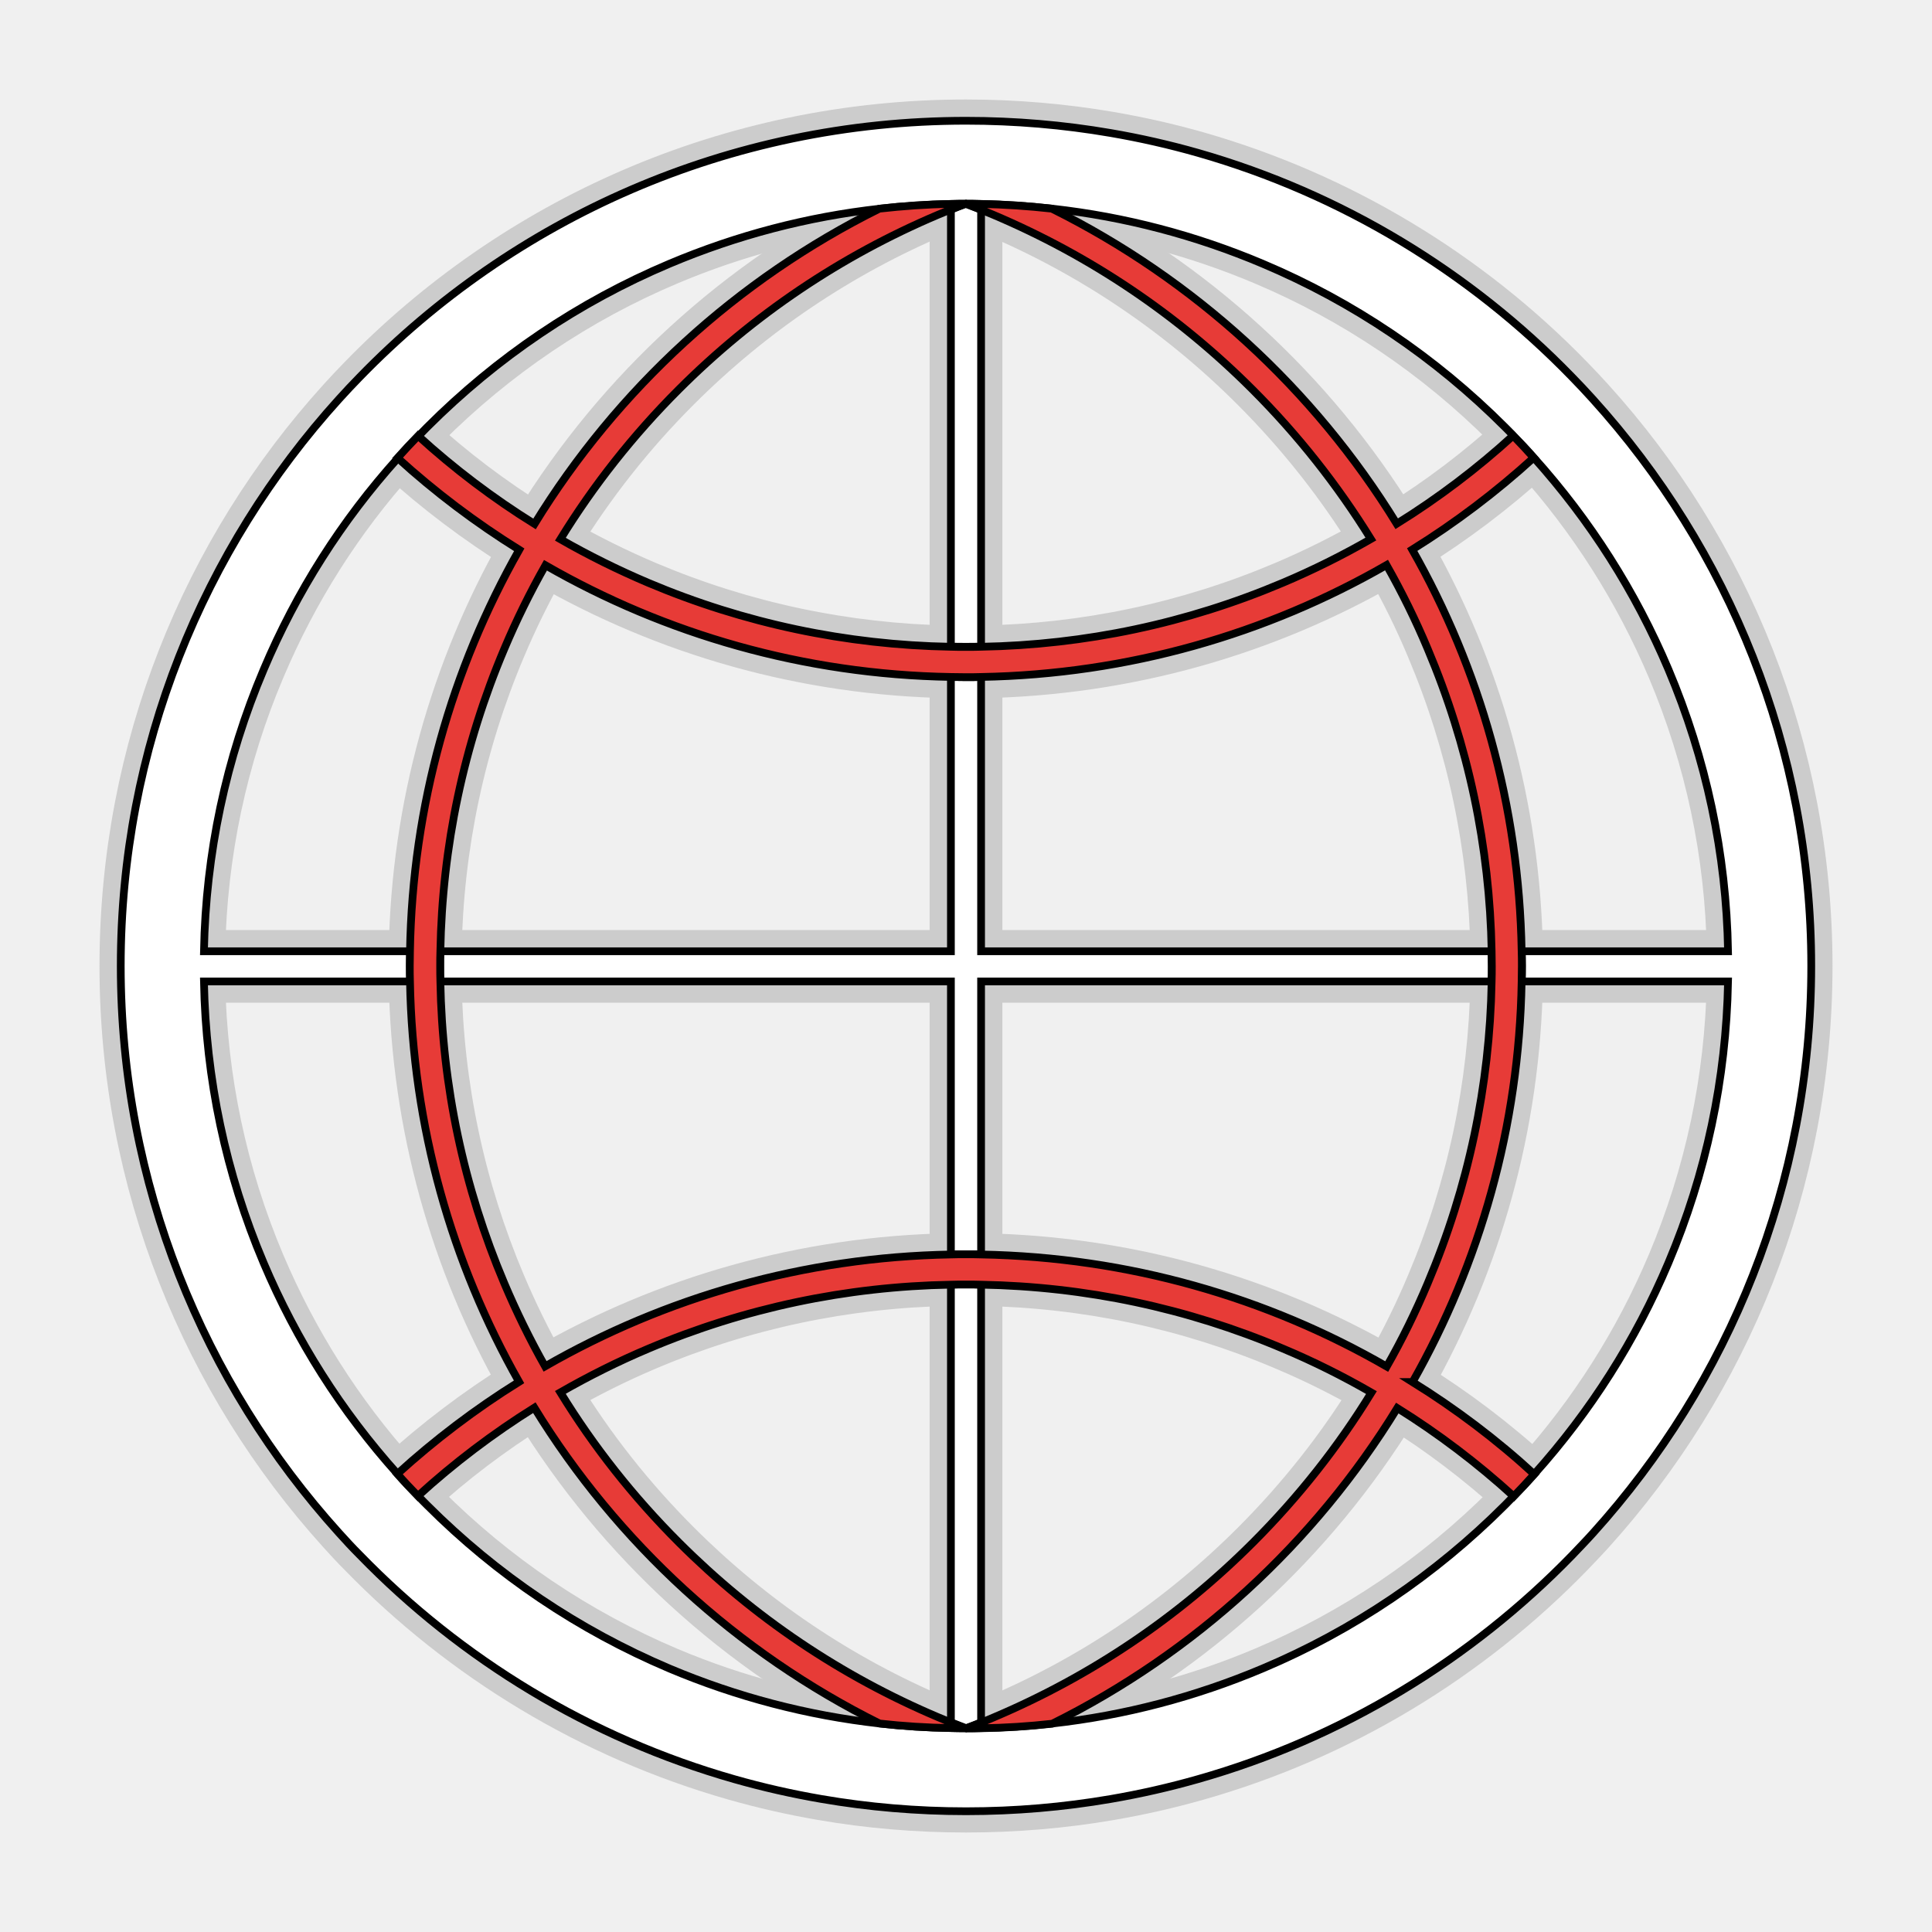
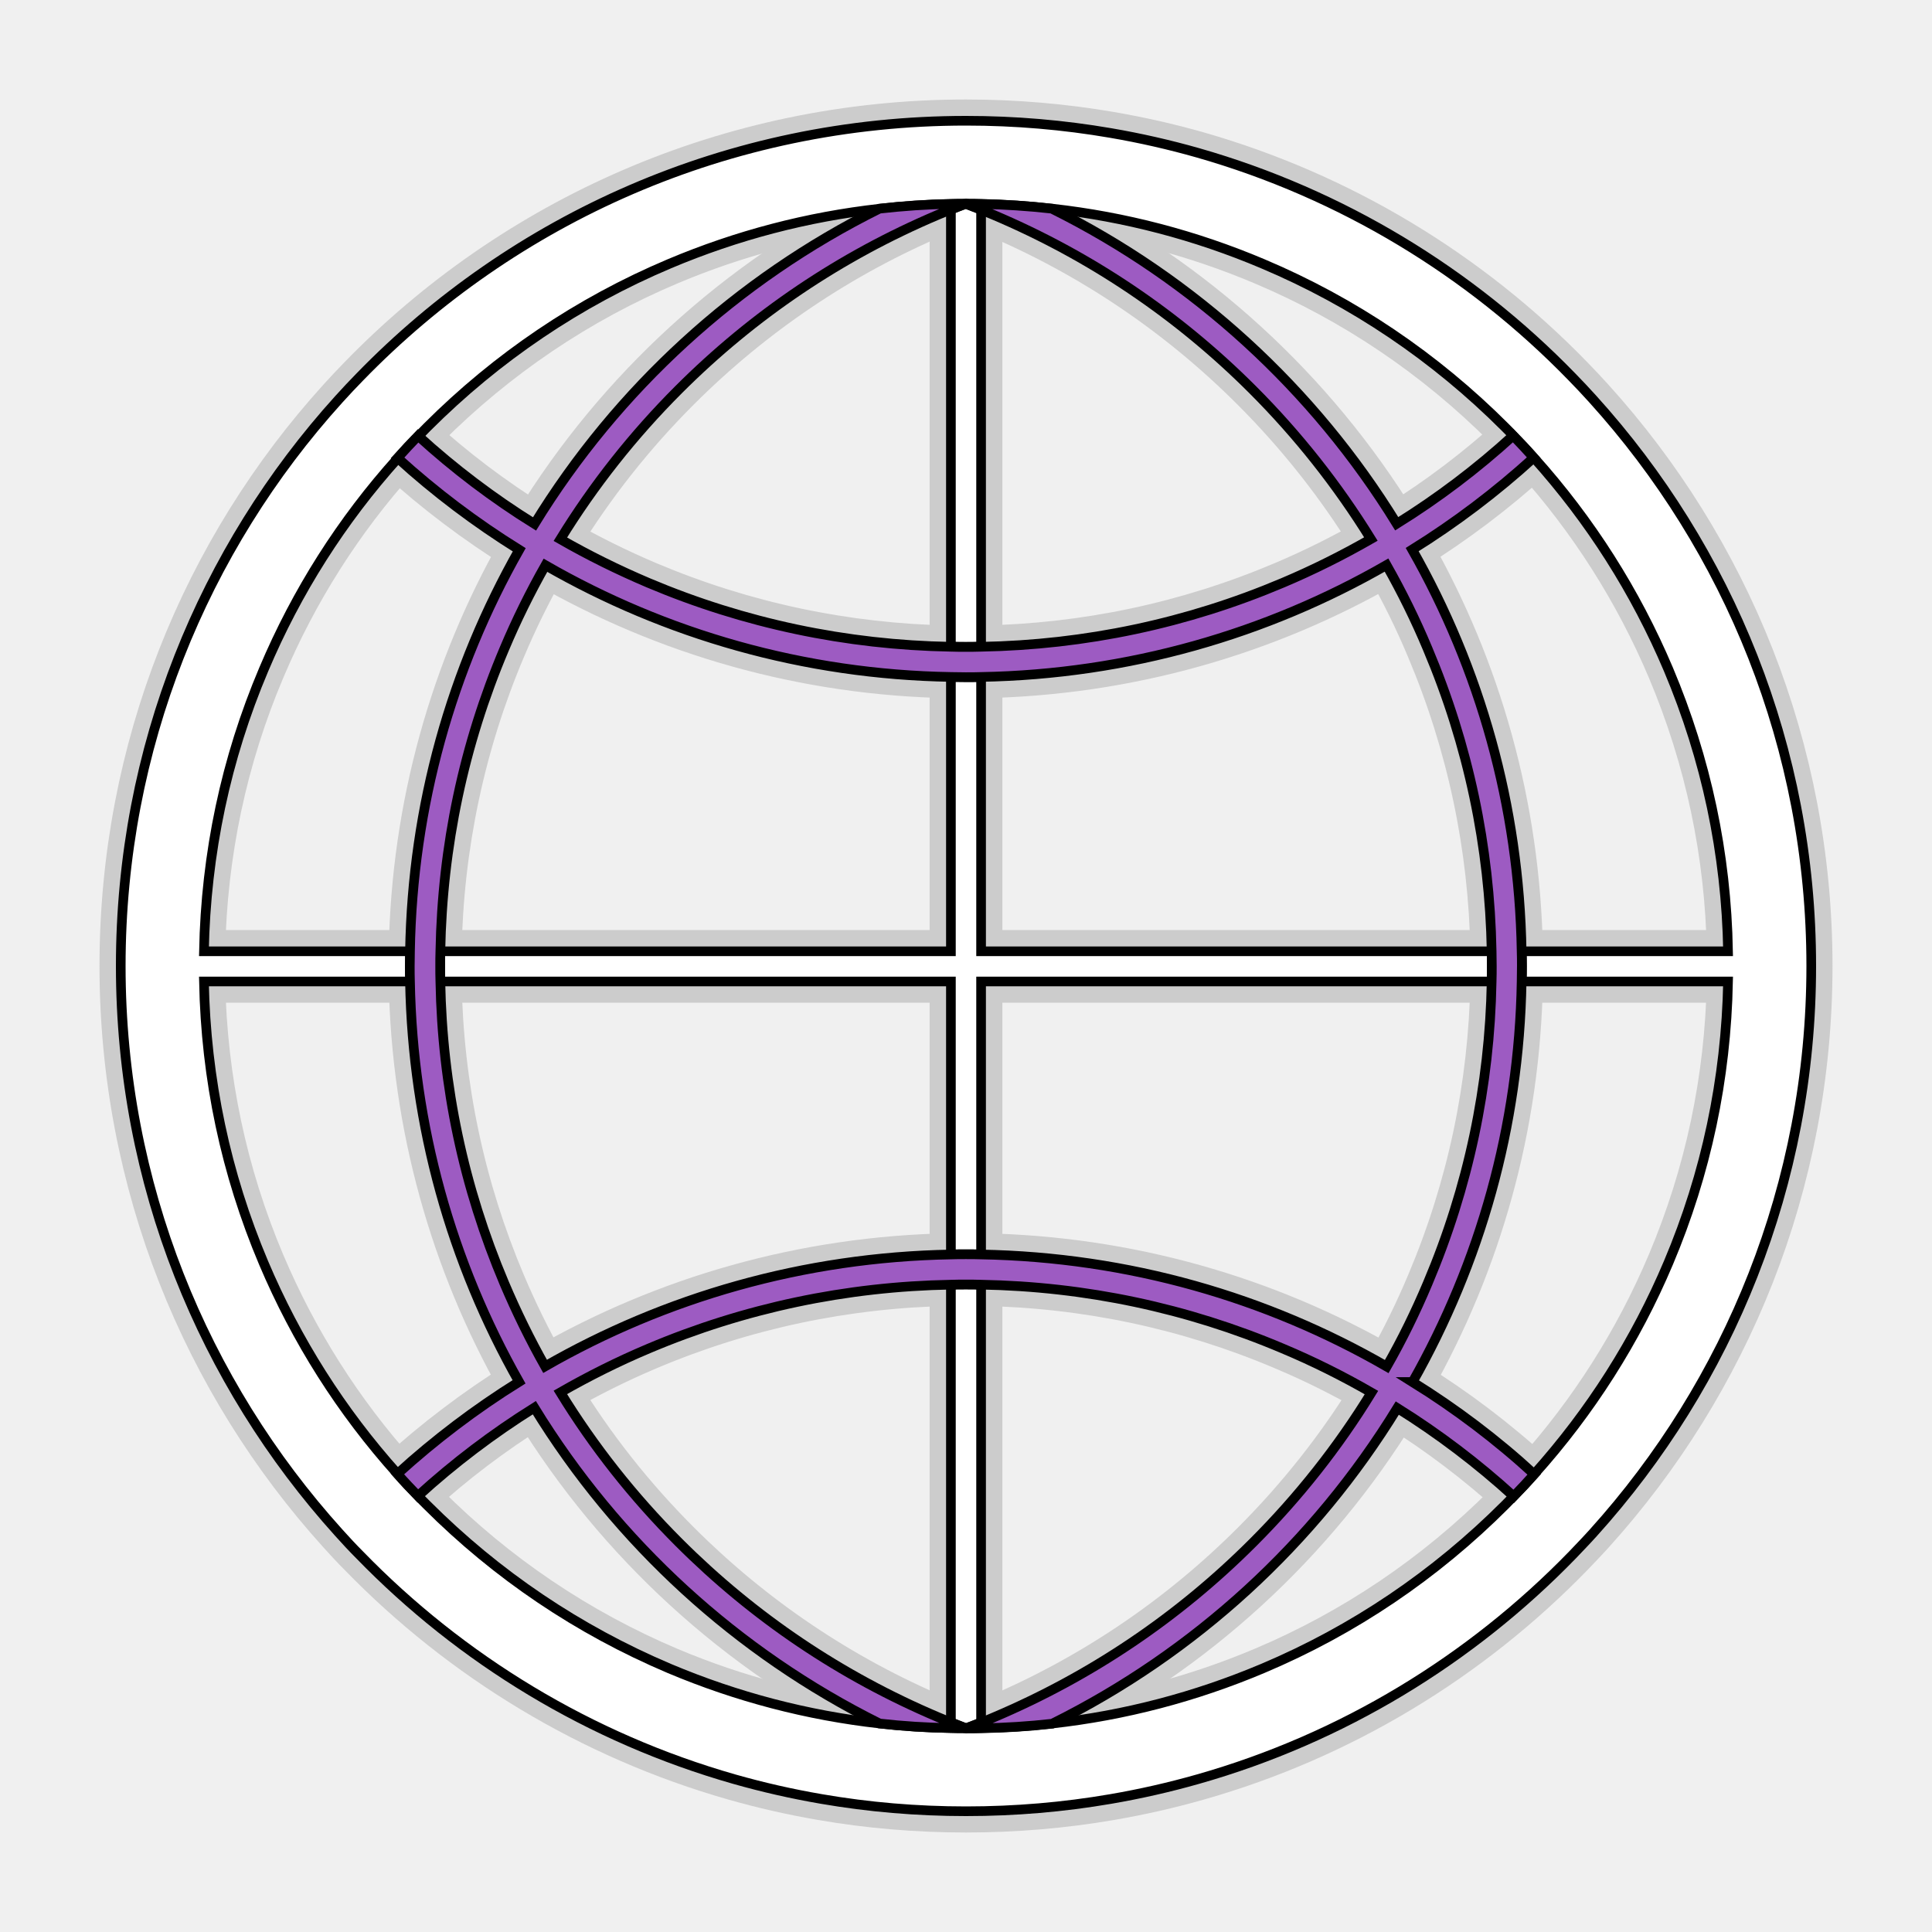
- <svg xmlns="http://www.w3.org/2000/svg" width="800px" height="800px" viewBox="0 0 1024 1024" class="icon" version="1.1" fill="#000000" stroke="#000000" stroke-width="4.096">
+ <svg xmlns="http://www.w3.org/2000/svg" width="800px" height="800px" viewBox="0 0 1024 1024" class="icon" version="1.1" fill="#000000" stroke="#000000" stroke-width="5.12">
  <g id="SVGRepo_bgCarrier" stroke-width="0" />
  <g id="SVGRepo_tracerCarrier" stroke-linecap="round" stroke-linejoin="round" stroke="#CCCCCC" stroke-width="22.528">
    <path d="M844.1 211.4c-3.6-4-7.3-7.9-11-11.7-53.8-55.4-121.9-96.9-198.2-118.7-15.1-4.3-30.5-7.8-46.2-10.5-25-4.3-50.6-6.5-76.7-6.5-126 0-239.9 52-321.3 135.8-3.7 3.8-7.4 7.7-11 11.7C107.8 290.9 64 396.4 64 512s43.8 220.9 115.6 300.4c3.6 4 7.2 7.9 11 11.7 53.9 55.5 122.1 97.1 198.6 118.9 15.1 4.3 30.5 7.8 46.2 10.5 24.9 4.3 50.5 6.5 76.6 6.5s51.7-2.2 76.7-6.5c15.7-2.7 31.1-6.2 46.2-10.5 76.5-21.7 144.6-63.3 198.5-118.8 3.7-3.9 7.4-7.7 11-11.7C916.2 733 960 627.6 960 512c0-115.7-43.9-221.1-115.9-300.6z m71.8 308.8c-1 51.7-11.6 101.8-31.6 149.1-17.4 41.2-41.3 78.8-71.1 112-3.5 4-7.2 7.9-10.9 11.7-1.5 1.6-3.1 3.1-4.6 4.7-37.1 37.1-80.3 66.3-128.4 86.6-35.8 15.1-73.1 24.9-111.6 29.2-12.5 1.4-25 2.2-37.7 2.4-2.6 0.1-5.3 0.1-8 0.1s-5.3 0-8-0.1c-12.6-0.2-25.2-1-37.7-2.4-38.4-4.3-75.8-14.1-111.6-29.2-48.1-20.4-91.3-49.5-128.4-86.6-1.6-1.6-3.2-3.2-4.7-4.8-3.7-3.8-7.4-7.8-10.9-11.7-29.8-33.2-53.6-70.8-71-111.9-20-47.3-30.6-97.4-31.6-149.1h109.3c0-2.7-0.1-5.4-0.1-8.2 0-2.6 0-5.2 0.1-7.8H108.1c1-51.8 11.6-102 31.7-149.4 17.4-41.2 41.3-78.9 71.2-112.1 3.5-4 7.2-7.9 10.9-11.7 1.5-1.5 3-3.1 4.5-4.6 37.1-37.1 80.3-66.3 128.4-86.6 35.8-15.1 73.1-24.9 111.6-29.2 12.5-1.4 25-2.2 37.7-2.5 2.7-0.1 5.3-0.1 8-0.1s5.3 0 8 0.1c12.7 0.2 25.2 1.1 37.7 2.5 38.4 4.3 75.8 14.1 111.5 29.2 48.1 20.3 91.3 49.5 128.4 86.6 1.5 1.5 3 3 4.4 4.5 3.7 3.8 7.4 7.7 10.9 11.7 29.9 33.3 53.8 70.9 71.3 112.2 20 47.4 30.7 97.6 31.6 149.4H806.6c0 2.6 0.1 5.2 0.1 7.8 0 2.7 0 5.4-0.1 8.2h109.3z" fill="#ffffff" />
    <path d="M790.7 512c0 2.7 0 5.4-0.1 8.2H520v144.7c-2.7-0.1-5.4-0.1-8.1-0.1-2.6 0-5.3 0-7.9 0.1V520.2H233.4c-0.1-2.7-0.1-5.4-0.1-8.2 0-2.6 0-5.2 0.1-7.8H504V358.8c2.6 0 5.3 0.1 7.9 0.1 2.7 0 5.4 0 8.1-0.1v145.4h270.6c0 2.6 0.1 5.2 0.1 7.8zM520 111.1v231.6c-2.7 0.1-5.4 0.1-8.1 0.1-2.6 0-5.3 0-7.9-0.1V111.1c2.7-1.1 5.3-2.1 8-3.1 2.7 1 5.3 2.1 8 3.1zM512 916zM520 680.9v232c-2.7 1.1-5.3 2.1-8 3.1-2.7-1-5.3-2.1-8-3.1v-232c2.6-0.1 5.3-0.1 7.9-0.1 2.7 0 5.4 0 8.1 0.1z" fill="#ffffff" />
-     <path d="M512 916zM512 916zM748.7 732.5c35.6-62.9 56.5-135.2 57.8-212.3 0-2.7 0.1-5.4 0.1-8.2 0-2.6 0-5.2-0.1-7.8-1.3-77.3-22.2-149.9-58-212.9 23-14.3 44.5-30.6 64.4-48.7-3.6-4-7.2-7.9-10.9-11.7-19.2 17.5-39.8 33.1-61.7 46.7-43.9-71.4-107.3-129.5-182.8-167-12.5-1.4-25-2.2-37.7-2.5-2.7-0.1-5.3-0.1-8-0.1 2.7 1 5.3 2.1 8 3.1 2.3 0.9 4.5 1.9 6.8 2.8 51.4 21.8 97.6 52.9 137.3 92.6 24.1 24.1 45 50.6 62.7 79.2-15 8.6-30.6 16.4-46.7 23.2-50.8 21.5-104.6 32.9-160 33.9-2.7 0.1-5.4 0.1-8.1 0.1-2.6 0-5.3 0-7.9-0.1-55.5-1-109.4-12.4-160.3-33.9-16-6.8-31.6-14.5-46.6-23.1 17.6-28.6 38.6-55.2 62.7-79.3 39.7-39.7 85.9-70.8 137.3-92.6 2.3-0.9 4.5-1.9 6.8-2.8 2.7-1.1 5.3-2.1 8-3.1-2.7 0-5.3 0-8 0.1-12.7 0.2-25.2 1.1-37.7 2.5-75.5 37.5-138.9 95.6-182.8 167.1-21.9-13.6-42.5-29.2-61.7-46.7-3.7 3.8-7.4 7.8-10.9 11.7 19.9 18.1 41.5 34.4 64.5 48.7-35.7 63-56.6 135.5-57.9 212.8 0 2.6-0.1 5.2-0.1 7.8 0 2.7 0 5.4 0.1 8.2 1.4 77 22.2 149.3 57.8 212.2-23 14.3-44.6 30.7-64.5 48.8 3.5 4 7.2 7.9 10.9 11.7 19.2-17.5 39.8-33.1 61.7-46.8 43.9 71.6 107.4 129.8 183 167.4 12.5 1.4 25 2.2 37.7 2.4 2.7 0.1 5.3 0.1 8 0.1-2.7-1-5.3-2.1-8-3.1-2.3-0.9-4.5-1.9-6.8-2.8-51.4-21.8-97.6-52.9-137.3-92.6-24.2-24.2-45.2-50.8-62.8-79.5 15-8.6 30.6-16.4 46.7-23.2 50.8-21.5 104.7-32.9 160.3-33.9 2.6-0.1 5.3-0.1 7.9-0.1 2.7 0 5.4 0 8.1 0.1 55.5 1 109.3 12.4 160 33.9 16.2 6.8 31.8 14.6 46.9 23.3-17.6 28.7-38.6 55.3-62.8 79.5-39.7 39.7-85.9 70.8-137.3 92.6-2.3 1-4.5 1.9-6.8 2.8-2.7 1.1-5.3 2.1-8 3.1 2.7 0 5.3 0 8-0.1 12.7-0.2 25.2-1 37.7-2.4 75.6-37.5 139-95.7 182.9-167.3 21.8 13.6 42.5 29.3 61.7 46.8 3.7-3.8 7.3-7.7 10.9-11.7-19.9-18.3-41.5-34.6-64.5-48.9zM520 664.9c-2.7-0.1-5.4-0.1-8.1-0.1-2.6 0-5.3 0-7.9 0.1-78.2 1.4-151.5 22.8-215.1 59.3-8-14.2-15.2-28.9-21.6-44-21.5-50.8-32.9-104.5-33.9-160-0.1-2.7-0.1-5.4-0.1-8.2 0-2.6 0-5.2 0.1-7.8 1-55.6 12.4-109.5 33.9-160.3 6.4-15.2 13.7-30 21.8-44.3 63.5 36.5 136.8 57.9 214.9 59.2 2.6 0 5.3 0.1 7.9 0.1 2.7 0 5.4 0 8.1-0.1 78.1-1.4 151.4-22.8 214.9-59.3 8.1 14.3 15.4 29.1 21.8 44.4 21.5 50.9 32.9 104.8 33.9 160.3 0 2.6 0.1 5.2 0.1 7.8 0 2.7 0 5.4-0.1 8.2-1 55.4-12.4 109.2-33.9 160-6.4 15.2-13.6 29.9-21.7 44.1-63.5-36.6-136.8-58-215-59.4z" fill="#E73B37" />
+     <path d="M512 916zM512 916zM748.7 732.5c35.6-62.9 56.5-135.2 57.8-212.3 0-2.7 0.1-5.4 0.1-8.2 0-2.6 0-5.2-0.1-7.8-1.3-77.3-22.2-149.9-58-212.9 23-14.3 44.5-30.6 64.4-48.7-3.6-4-7.2-7.9-10.9-11.7-19.2 17.5-39.8 33.1-61.7 46.7-43.9-71.4-107.3-129.5-182.8-167-12.5-1.4-25-2.2-37.7-2.5-2.7-0.1-5.3-0.1-8-0.1 2.7 1 5.3 2.1 8 3.1 2.3 0.9 4.5 1.9 6.8 2.8 51.4 21.8 97.6 52.9 137.3 92.6 24.1 24.1 45 50.6 62.7 79.2-15 8.6-30.6 16.4-46.7 23.2-50.8 21.5-104.6 32.9-160 33.9-2.7 0.1-5.4 0.1-8.1 0.1-2.6 0-5.3 0-7.9-0.1-55.5-1-109.4-12.4-160.3-33.9-16-6.8-31.6-14.5-46.6-23.1 17.6-28.6 38.6-55.2 62.7-79.3 39.7-39.7 85.9-70.8 137.3-92.6 2.3-0.9 4.5-1.9 6.8-2.8 2.7-1.1 5.3-2.1 8-3.1-2.7 0-5.3 0-8 0.1-12.7 0.2-25.2 1.1-37.7 2.5-75.5 37.5-138.9 95.6-182.8 167.1-21.9-13.6-42.5-29.2-61.7-46.7-3.7 3.8-7.4 7.8-10.9 11.7 19.9 18.1 41.5 34.4 64.5 48.7-35.7 63-56.6 135.5-57.9 212.8 0 2.6-0.1 5.2-0.1 7.8 0 2.7 0 5.4 0.1 8.2 1.4 77 22.2 149.3 57.8 212.2-23 14.3-44.6 30.7-64.5 48.8 3.5 4 7.2 7.9 10.9 11.7 19.2-17.5 39.8-33.1 61.7-46.8 43.9 71.6 107.4 129.8 183 167.4 12.5 1.4 25 2.2 37.7 2.4 2.7 0.1 5.3 0.1 8 0.1-2.7-1-5.3-2.1-8-3.1-2.3-0.9-4.5-1.9-6.8-2.8-51.4-21.8-97.6-52.9-137.3-92.6-24.2-24.2-45.2-50.8-62.8-79.5 15-8.6 30.6-16.4 46.7-23.2 50.8-21.5 104.7-32.9 160.3-33.9 2.6-0.1 5.3-0.1 7.9-0.1 2.7 0 5.4 0 8.1 0.1 55.5 1 109.3 12.4 160 33.9 16.2 6.8 31.8 14.6 46.9 23.3-17.6 28.7-38.6 55.3-62.8 79.5-39.7 39.7-85.9 70.8-137.3 92.6-2.3 1-4.5 1.9-6.8 2.8-2.7 1.1-5.3 2.1-8 3.1 2.7 0 5.3 0 8-0.1 12.7-0.2 25.2-1 37.7-2.4 75.6-37.5 139-95.7 182.9-167.3 21.8 13.6 42.5 29.3 61.7 46.8 3.7-3.8 7.3-7.7 10.9-11.7-19.9-18.3-41.5-34.6-64.5-48.9zM520 664.9c-2.7-0.1-5.4-0.1-8.1-0.1-2.6 0-5.3 0-7.9 0.1-78.2 1.4-151.5 22.8-215.1 59.3-8-14.2-15.2-28.9-21.6-44-21.5-50.8-32.9-104.5-33.9-160-0.1-2.7-0.1-5.4-0.1-8.2 0-2.6 0-5.2 0.1-7.8 1-55.6 12.4-109.5 33.9-160.3 6.4-15.2 13.7-30 21.8-44.3 63.5 36.5 136.8 57.9 214.9 59.2 2.6 0 5.3 0.1 7.9 0.1 2.7 0 5.4 0 8.1-0.1 78.1-1.4 151.4-22.8 214.9-59.3 8.1 14.3 15.4 29.1 21.8 44.4 21.5 50.9 32.9 104.8 33.9 160.3 0 2.6 0.1 5.2 0.1 7.8 0 2.7 0 5.4-0.1 8.2-1 55.4-12.4 109.2-33.9 160-6.4 15.2-13.6 29.9-21.7 44.1-63.5-36.6-136.8-58-215-59.4z" fill="#9d5bc2" />
  </g>
  <g id="SVGRepo_iconCarrier">
    <path d="M844.1 211.4c-3.6-4-7.3-7.9-11-11.7-53.8-55.4-121.9-96.9-198.2-118.7-15.1-4.3-30.5-7.8-46.2-10.5-25-4.3-50.6-6.5-76.7-6.5-126 0-239.9 52-321.3 135.8-3.7 3.8-7.4 7.7-11 11.7C107.8 290.9 64 396.4 64 512s43.8 220.9 115.6 300.4c3.6 4 7.2 7.9 11 11.7 53.9 55.5 122.1 97.1 198.6 118.9 15.1 4.3 30.5 7.8 46.2 10.5 24.9 4.3 50.5 6.5 76.6 6.5s51.7-2.2 76.7-6.5c15.7-2.7 31.1-6.2 46.2-10.5 76.5-21.7 144.6-63.3 198.5-118.8 3.7-3.9 7.4-7.7 11-11.7C916.2 733 960 627.6 960 512c0-115.7-43.9-221.1-115.9-300.6z m71.8 308.8c-1 51.7-11.6 101.8-31.6 149.1-17.4 41.2-41.3 78.8-71.1 112-3.5 4-7.2 7.9-10.9 11.7-1.5 1.6-3.1 3.1-4.6 4.7-37.1 37.1-80.3 66.3-128.4 86.6-35.8 15.1-73.1 24.9-111.6 29.2-12.5 1.4-25 2.2-37.7 2.4-2.6 0.1-5.3 0.1-8 0.1s-5.3 0-8-0.1c-12.6-0.2-25.2-1-37.7-2.4-38.4-4.3-75.8-14.1-111.6-29.2-48.1-20.4-91.3-49.5-128.4-86.6-1.6-1.6-3.2-3.2-4.7-4.8-3.7-3.8-7.4-7.8-10.9-11.7-29.8-33.2-53.6-70.8-71-111.9-20-47.3-30.6-97.4-31.6-149.1h109.3c0-2.7-0.1-5.4-0.1-8.2 0-2.6 0-5.2 0.1-7.8H108.1c1-51.8 11.6-102 31.7-149.4 17.4-41.2 41.3-78.9 71.2-112.1 3.5-4 7.2-7.9 10.9-11.7 1.5-1.5 3-3.1 4.5-4.6 37.1-37.1 80.3-66.3 128.4-86.6 35.8-15.1 73.1-24.9 111.6-29.2 12.5-1.4 25-2.2 37.7-2.5 2.7-0.1 5.3-0.1 8-0.1s5.3 0 8 0.1c12.7 0.2 25.2 1.1 37.7 2.5 38.4 4.3 75.8 14.1 111.5 29.2 48.1 20.3 91.3 49.5 128.4 86.6 1.5 1.5 3 3 4.4 4.5 3.7 3.8 7.4 7.7 10.9 11.7 29.9 33.3 53.8 70.9 71.3 112.2 20 47.4 30.7 97.6 31.6 149.4H806.6c0 2.6 0.1 5.2 0.1 7.8 0 2.7 0 5.4-0.1 8.2h109.3z" fill="#ffffff" />
    <path d="M790.7 512c0 2.7 0 5.4-0.1 8.2H520v144.7c-2.7-0.1-5.4-0.1-8.1-0.1-2.6 0-5.3 0-7.9 0.1V520.2H233.4c-0.1-2.7-0.1-5.4-0.1-8.2 0-2.6 0-5.2 0.1-7.8H504V358.8c2.6 0 5.3 0.1 7.9 0.1 2.7 0 5.4 0 8.1-0.1v145.4h270.6c0 2.6 0.1 5.2 0.1 7.8zM520 111.1v231.6c-2.7 0.1-5.4 0.1-8.1 0.1-2.6 0-5.3 0-7.9-0.1V111.1c2.7-1.1 5.3-2.1 8-3.1 2.7 1 5.3 2.1 8 3.1zM512 916zM520 680.9v232c-2.7 1.1-5.3 2.1-8 3.1-2.7-1-5.3-2.1-8-3.1v-232c2.6-0.1 5.3-0.1 7.9-0.1 2.7 0 5.4 0 8.1 0.1z" fill="#ffffff" />
-     <path d="M512 916zM512 916zM748.7 732.5c35.6-62.9 56.5-135.2 57.8-212.3 0-2.7 0.1-5.4 0.1-8.2 0-2.6 0-5.2-0.1-7.8-1.3-77.3-22.2-149.9-58-212.9 23-14.3 44.5-30.6 64.4-48.7-3.6-4-7.2-7.9-10.9-11.7-19.2 17.5-39.8 33.1-61.7 46.7-43.9-71.4-107.3-129.5-182.8-167-12.5-1.4-25-2.2-37.7-2.5-2.7-0.1-5.3-0.1-8-0.1 2.7 1 5.3 2.1 8 3.1 2.3 0.9 4.5 1.9 6.8 2.8 51.4 21.8 97.6 52.9 137.3 92.6 24.1 24.1 45 50.6 62.7 79.2-15 8.6-30.6 16.4-46.7 23.2-50.8 21.5-104.6 32.9-160 33.9-2.7 0.1-5.4 0.1-8.1 0.1-2.6 0-5.3 0-7.9-0.1-55.5-1-109.4-12.4-160.3-33.9-16-6.8-31.6-14.5-46.6-23.1 17.6-28.6 38.6-55.2 62.7-79.3 39.7-39.7 85.9-70.8 137.3-92.6 2.3-0.9 4.5-1.9 6.8-2.8 2.7-1.1 5.3-2.1 8-3.1-2.7 0-5.3 0-8 0.1-12.7 0.2-25.2 1.1-37.7 2.5-75.5 37.5-138.9 95.6-182.8 167.1-21.9-13.6-42.5-29.2-61.7-46.7-3.7 3.8-7.4 7.8-10.9 11.7 19.9 18.1 41.5 34.4 64.5 48.7-35.7 63-56.6 135.5-57.9 212.8 0 2.6-0.1 5.2-0.1 7.8 0 2.7 0 5.4 0.1 8.2 1.4 77 22.2 149.3 57.8 212.2-23 14.3-44.6 30.7-64.5 48.8 3.5 4 7.2 7.9 10.9 11.7 19.2-17.5 39.8-33.1 61.7-46.8 43.9 71.6 107.4 129.8 183 167.4 12.5 1.4 25 2.2 37.7 2.4 2.7 0.1 5.3 0.1 8 0.1-2.7-1-5.3-2.1-8-3.1-2.3-0.9-4.5-1.9-6.8-2.8-51.4-21.8-97.6-52.9-137.3-92.6-24.2-24.2-45.2-50.8-62.8-79.5 15-8.6 30.6-16.4 46.7-23.2 50.8-21.5 104.7-32.9 160.3-33.9 2.6-0.1 5.3-0.1 7.9-0.1 2.7 0 5.4 0 8.1 0.1 55.5 1 109.3 12.4 160 33.9 16.2 6.8 31.8 14.6 46.9 23.3-17.6 28.7-38.6 55.3-62.8 79.5-39.7 39.7-85.9 70.8-137.3 92.6-2.3 1-4.5 1.9-6.8 2.8-2.7 1.1-5.3 2.1-8 3.1 2.7 0 5.3 0 8-0.1 12.7-0.2 25.2-1 37.7-2.4 75.6-37.5 139-95.7 182.9-167.3 21.8 13.6 42.5 29.3 61.7 46.8 3.7-3.8 7.3-7.7 10.9-11.7-19.9-18.3-41.5-34.6-64.5-48.9zM520 664.9c-2.7-0.1-5.4-0.1-8.1-0.1-2.6 0-5.3 0-7.9 0.1-78.2 1.4-151.5 22.8-215.1 59.3-8-14.2-15.2-28.9-21.6-44-21.5-50.8-32.9-104.5-33.9-160-0.1-2.7-0.1-5.4-0.1-8.2 0-2.6 0-5.2 0.1-7.8 1-55.6 12.4-109.5 33.9-160.3 6.4-15.2 13.7-30 21.8-44.3 63.5 36.5 136.8 57.9 214.9 59.2 2.6 0 5.3 0.1 7.9 0.1 2.7 0 5.4 0 8.1-0.1 78.1-1.4 151.4-22.8 214.9-59.3 8.1 14.3 15.4 29.1 21.8 44.4 21.5 50.9 32.9 104.8 33.9 160.3 0 2.6 0.1 5.2 0.1 7.8 0 2.7 0 5.4-0.1 8.2-1 55.4-12.4 109.2-33.9 160-6.4 15.2-13.6 29.9-21.7 44.1-63.5-36.6-136.8-58-215-59.4z" fill="#E73B37" />
+     <path d="M512 916zM512 916zM748.7 732.5c35.6-62.9 56.5-135.2 57.8-212.3 0-2.7 0.1-5.4 0.1-8.2 0-2.6 0-5.2-0.1-7.8-1.3-77.3-22.2-149.9-58-212.9 23-14.3 44.5-30.6 64.4-48.7-3.6-4-7.2-7.9-10.9-11.7-19.2 17.5-39.8 33.1-61.7 46.7-43.9-71.4-107.3-129.5-182.8-167-12.5-1.4-25-2.2-37.7-2.5-2.7-0.1-5.3-0.1-8-0.1 2.7 1 5.3 2.1 8 3.1 2.3 0.9 4.5 1.9 6.8 2.8 51.4 21.8 97.6 52.9 137.3 92.6 24.1 24.1 45 50.6 62.7 79.2-15 8.6-30.6 16.4-46.7 23.2-50.8 21.5-104.6 32.9-160 33.9-2.7 0.1-5.4 0.1-8.1 0.1-2.6 0-5.3 0-7.9-0.1-55.5-1-109.4-12.4-160.3-33.9-16-6.8-31.6-14.5-46.6-23.1 17.6-28.6 38.6-55.2 62.7-79.3 39.7-39.7 85.9-70.8 137.3-92.6 2.3-0.9 4.5-1.9 6.8-2.8 2.7-1.1 5.3-2.1 8-3.1-2.7 0-5.3 0-8 0.1-12.7 0.2-25.2 1.1-37.7 2.5-75.5 37.5-138.9 95.6-182.8 167.1-21.9-13.6-42.5-29.2-61.7-46.7-3.7 3.8-7.4 7.8-10.9 11.7 19.9 18.1 41.5 34.4 64.5 48.7-35.7 63-56.6 135.5-57.9 212.8 0 2.6-0.1 5.2-0.1 7.8 0 2.7 0 5.4 0.1 8.2 1.4 77 22.2 149.3 57.8 212.2-23 14.3-44.6 30.7-64.5 48.8 3.5 4 7.2 7.9 10.9 11.7 19.2-17.5 39.8-33.1 61.7-46.8 43.9 71.6 107.4 129.8 183 167.4 12.5 1.4 25 2.2 37.7 2.4 2.7 0.1 5.3 0.1 8 0.1-2.7-1-5.3-2.1-8-3.1-2.3-0.9-4.5-1.9-6.8-2.8-51.4-21.8-97.6-52.9-137.3-92.6-24.2-24.2-45.2-50.8-62.8-79.5 15-8.6 30.6-16.4 46.7-23.2 50.8-21.5 104.7-32.9 160.3-33.9 2.6-0.1 5.3-0.1 7.9-0.1 2.7 0 5.4 0 8.1 0.1 55.5 1 109.3 12.4 160 33.9 16.2 6.8 31.8 14.6 46.9 23.3-17.6 28.7-38.6 55.3-62.8 79.5-39.7 39.7-85.9 70.8-137.3 92.6-2.3 1-4.5 1.9-6.8 2.8-2.7 1.1-5.3 2.1-8 3.1 2.7 0 5.3 0 8-0.1 12.7-0.2 25.2-1 37.7-2.4 75.6-37.5 139-95.7 182.9-167.3 21.8 13.6 42.5 29.3 61.7 46.8 3.7-3.8 7.3-7.7 10.9-11.7-19.9-18.3-41.5-34.6-64.5-48.9zM520 664.9c-2.7-0.1-5.4-0.1-8.1-0.1-2.6 0-5.3 0-7.9 0.1-78.2 1.4-151.5 22.8-215.1 59.3-8-14.2-15.2-28.9-21.6-44-21.5-50.8-32.9-104.5-33.9-160-0.1-2.7-0.1-5.4-0.1-8.2 0-2.6 0-5.2 0.1-7.8 1-55.6 12.4-109.5 33.9-160.3 6.4-15.2 13.7-30 21.8-44.3 63.5 36.5 136.8 57.9 214.9 59.2 2.6 0 5.3 0.1 7.9 0.1 2.7 0 5.4 0 8.1-0.1 78.1-1.4 151.4-22.8 214.9-59.3 8.1 14.3 15.4 29.1 21.8 44.4 21.5 50.9 32.9 104.8 33.9 160.3 0 2.6 0.1 5.2 0.1 7.8 0 2.7 0 5.4-0.1 8.2-1 55.4-12.4 109.2-33.9 160-6.4 15.2-13.6 29.9-21.7 44.1-63.5-36.6-136.8-58-215-59.4z" fill="#9d5bc2" />
  </g>
</svg>
